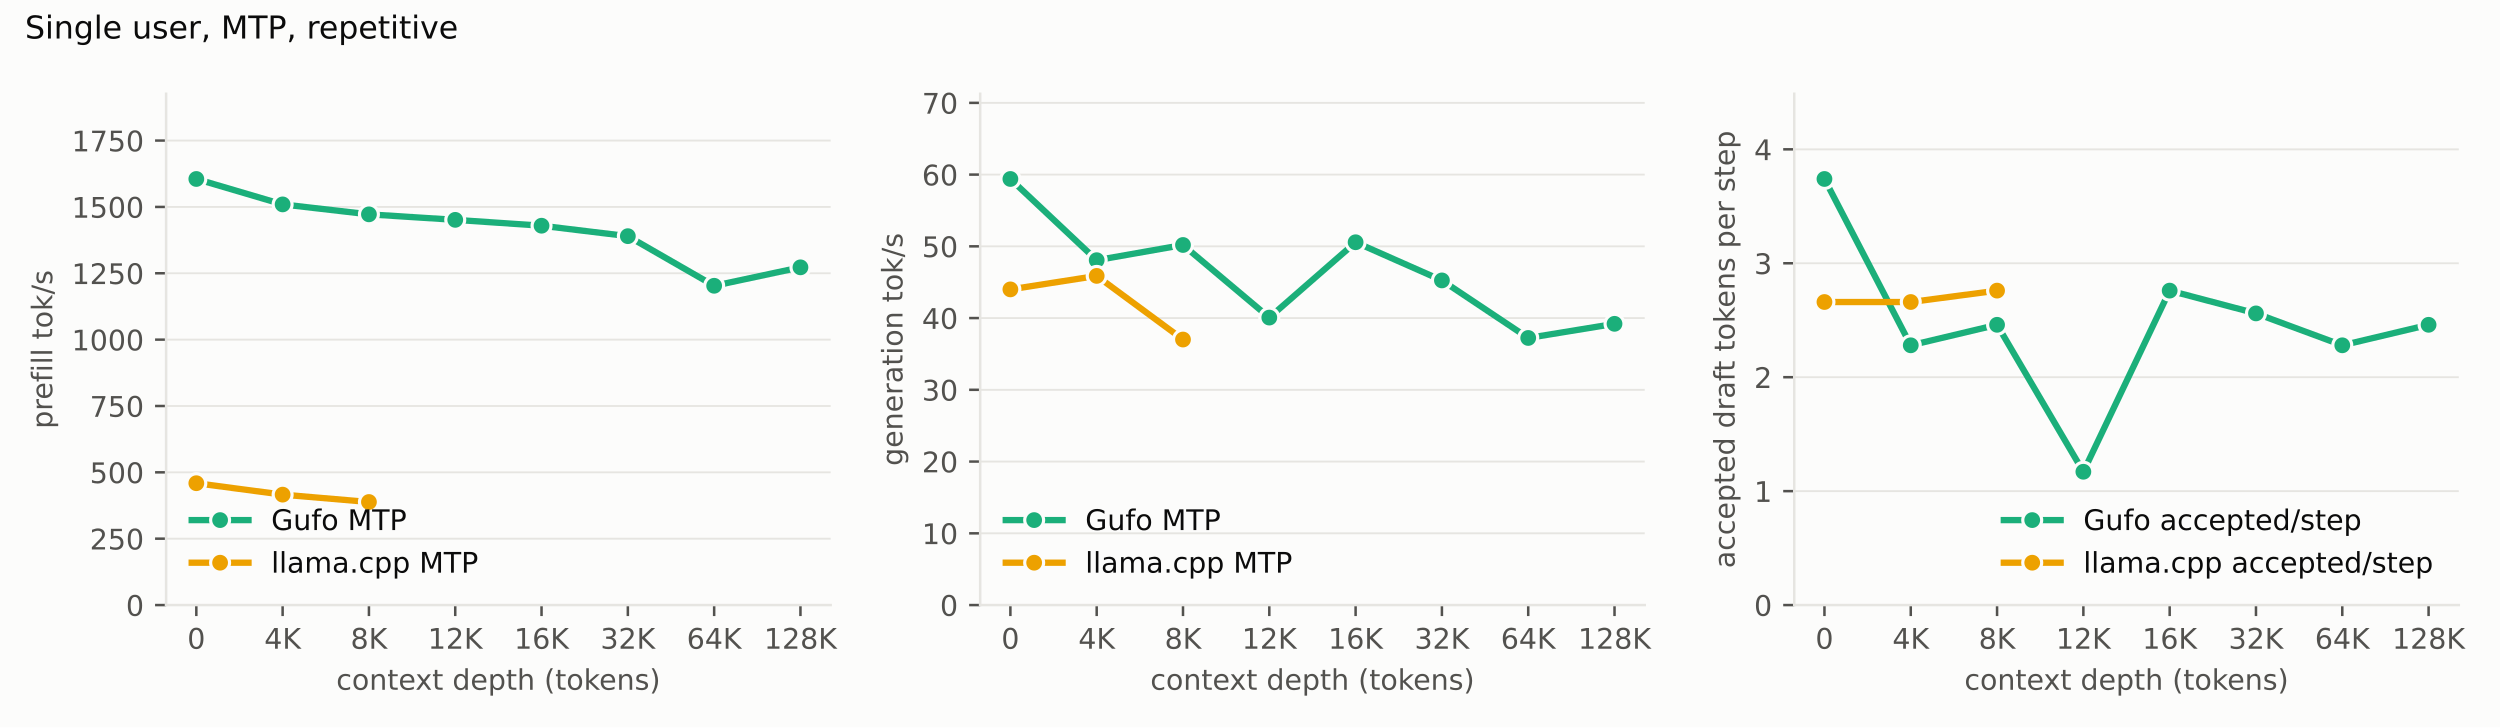
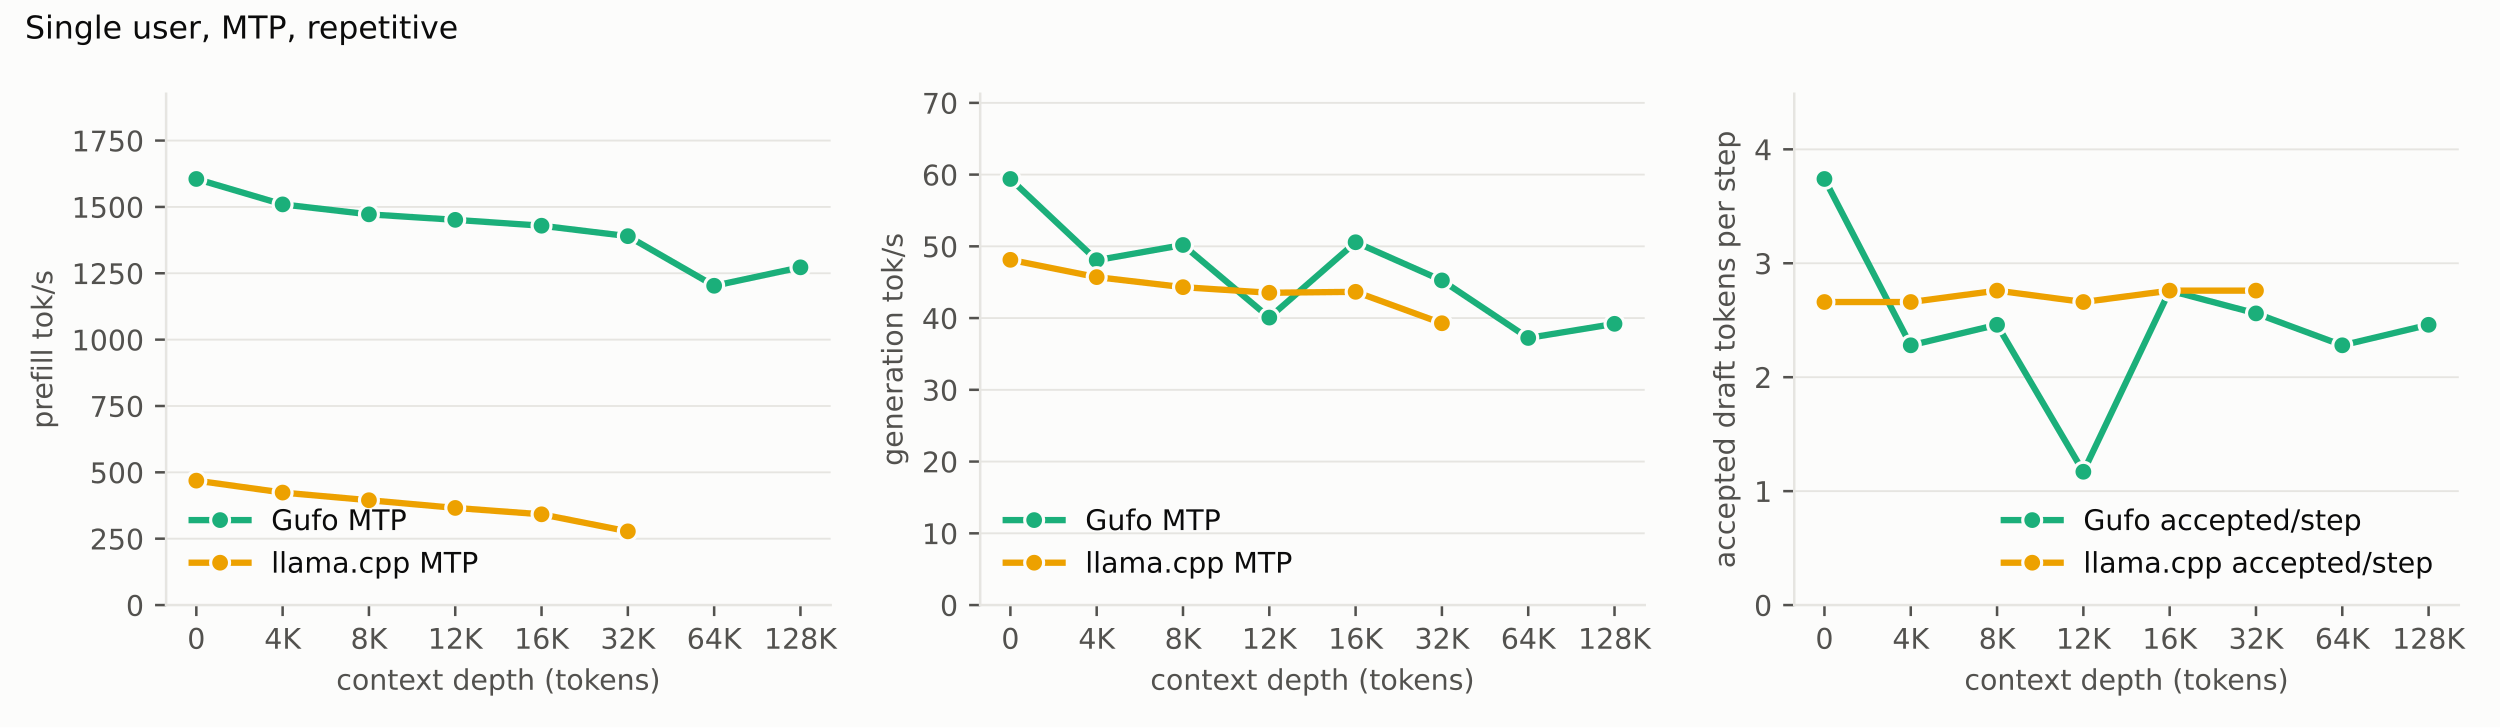
<svg xmlns="http://www.w3.org/2000/svg" xmlns:xlink="http://www.w3.org/1999/xlink" width="792pt" height="230.4pt" viewBox="0 0 792 230.4" version="1.1">
  <defs>
    <style type="text/css">*{stroke-linejoin: round; stroke-linecap: butt}</style>
  </defs>
  <g id="figure_1">
    <g id="patch_1">
      <path d="M 0 230.4  L 792 230.4  L 792 0  L 0 0  z " style="fill: #fcfcfb" />
    </g>
    <g id="axes_1">
      <g id="patch_2">
        <path d="M 52.626 191.679  L 263.154 191.679  L 263.154 29.703  L 52.626 29.703  z " style="fill: #fcfcfb" />
      </g>
      <g id="matplotlib.axis_1">
        <g id="xtick_1">
          <g id="line2d_1">
            <defs>
              <path id="m1ebf051f68" d="M 0 0  L 0 3.5  " style="stroke: #52514e; stroke-width: 0.8" />
            </defs>
            <g>
              <use xlink:href="#m1ebf051f68" x="62.195" y="191.679" style="fill: #52514e; stroke: #52514e; stroke-width: 0.8" />
            </g>
          </g>
          <g id="text_1">
            <text style="font-size: 9px; font-family: 'DejaVu Sans', 'Bitstream Vera Sans', 'Computer Modern Sans Serif', 'Lucida Grande', 'Verdana', 'Geneva', 'Lucid', 'Arial', 'Helvetica', 'Avant Garde', sans-serif; text-anchor: middle; fill: #52514e" x="62.195" y="205.517" transform="rotate(-0 62.19515 205.5172)">0</text>
          </g>
        </g>
        <g id="xtick_2">
          <g id="line2d_2">
            <g>
              <use xlink:href="#m1ebf051f68" x="89.536" y="191.679" style="fill: #52514e; stroke: #52514e; stroke-width: 0.8" />
            </g>
          </g>
          <g id="text_2">
            <text style="font-size: 9px; font-family: 'DejaVu Sans', 'Bitstream Vera Sans', 'Computer Modern Sans Serif', 'Lucida Grande', 'Verdana', 'Geneva', 'Lucid', 'Arial', 'Helvetica', 'Avant Garde', sans-serif; text-anchor: middle; fill: #52514e" x="89.536" y="205.517" transform="rotate(-0 89.53644 205.5172)">4K</text>
          </g>
        </g>
        <g id="xtick_3">
          <g id="line2d_3">
            <g>
              <use xlink:href="#m1ebf051f68" x="116.878" y="191.679" style="fill: #52514e; stroke: #52514e; stroke-width: 0.8" />
            </g>
          </g>
          <g id="text_3">
            <text style="font-size: 9px; font-family: 'DejaVu Sans', 'Bitstream Vera Sans', 'Computer Modern Sans Serif', 'Lucida Grande', 'Verdana', 'Geneva', 'Lucid', 'Arial', 'Helvetica', 'Avant Garde', sans-serif; text-anchor: middle; fill: #52514e" x="116.878" y="205.517" transform="rotate(-0 116.8777 205.5172)">8K</text>
          </g>
        </g>
        <g id="xtick_4">
          <g id="line2d_4">
            <g>
              <use xlink:href="#m1ebf051f68" x="144.219" y="191.679" style="fill: #52514e; stroke: #52514e; stroke-width: 0.8" />
            </g>
          </g>
          <g id="text_4">
            <text style="font-size: 9px; font-family: 'DejaVu Sans', 'Bitstream Vera Sans', 'Computer Modern Sans Serif', 'Lucida Grande', 'Verdana', 'Geneva', 'Lucid', 'Arial', 'Helvetica', 'Avant Garde', sans-serif; text-anchor: middle; fill: #52514e" x="144.219" y="205.517" transform="rotate(-0 144.219 205.5172)">12K</text>
          </g>
        </g>
        <g id="xtick_5">
          <g id="line2d_5">
            <g>
              <use xlink:href="#m1ebf051f68" x="171.56" y="191.679" style="fill: #52514e; stroke: #52514e; stroke-width: 0.8" />
            </g>
          </g>
          <g id="text_5">
            <text style="font-size: 9px; font-family: 'DejaVu Sans', 'Bitstream Vera Sans', 'Computer Modern Sans Serif', 'Lucida Grande', 'Verdana', 'Geneva', 'Lucid', 'Arial', 'Helvetica', 'Avant Garde', sans-serif; text-anchor: middle; fill: #52514e" x="171.56" y="205.517" transform="rotate(-0 171.5603 205.5172)">16K</text>
          </g>
        </g>
        <g id="xtick_6">
          <g id="line2d_6">
            <g>
              <use xlink:href="#m1ebf051f68" x="198.902" y="191.679" style="fill: #52514e; stroke: #52514e; stroke-width: 0.8" />
            </g>
          </g>
          <g id="text_6">
            <text style="font-size: 9px; font-family: 'DejaVu Sans', 'Bitstream Vera Sans', 'Computer Modern Sans Serif', 'Lucida Grande', 'Verdana', 'Geneva', 'Lucid', 'Arial', 'Helvetica', 'Avant Garde', sans-serif; text-anchor: middle; fill: #52514e" x="198.902" y="205.517" transform="rotate(-0 198.9016 205.5172)">32K</text>
          </g>
        </g>
        <g id="xtick_7">
          <g id="line2d_7">
            <g>
              <use xlink:href="#m1ebf051f68" x="226.243" y="191.679" style="fill: #52514e; stroke: #52514e; stroke-width: 0.8" />
            </g>
          </g>
          <g id="text_7">
            <text style="font-size: 9px; font-family: 'DejaVu Sans', 'Bitstream Vera Sans', 'Computer Modern Sans Serif', 'Lucida Grande', 'Verdana', 'Geneva', 'Lucid', 'Arial', 'Helvetica', 'Avant Garde', sans-serif; text-anchor: middle; fill: #52514e" x="226.243" y="205.517" transform="rotate(-0 226.2429 205.5172)">64K</text>
          </g>
        </g>
        <g id="xtick_8">
          <g id="line2d_8">
            <g>
              <use xlink:href="#m1ebf051f68" x="253.584" y="191.679" style="fill: #52514e; stroke: #52514e; stroke-width: 0.8" />
            </g>
          </g>
          <g id="text_8">
            <text style="font-size: 9px; font-family: 'DejaVu Sans', 'Bitstream Vera Sans', 'Computer Modern Sans Serif', 'Lucida Grande', 'Verdana', 'Geneva', 'Lucid', 'Arial', 'Helvetica', 'Avant Garde', sans-serif; text-anchor: middle; fill: #52514e" x="253.584" y="205.517" transform="rotate(-0 253.5842 205.5172)">128K</text>
          </g>
        </g>
        <g id="text_9">
          <text style="font-size: 9px; font-family: 'DejaVu Sans', 'Bitstream Vera Sans', 'Computer Modern Sans Serif', 'Lucida Grande', 'Verdana', 'Geneva', 'Lucid', 'Arial', 'Helvetica', 'Avant Garde', sans-serif; text-anchor: middle; fill: #52514e" x="157.89" y="218.518" transform="rotate(-0 157.8897 218.5179)">context depth (tokens)</text>
        </g>
      </g>
      <g id="matplotlib.axis_2">
        <g id="ytick_1">
          <g id="line2d_9">
            <path d="M 52.626 191.679  L 263.154 191.679  " clip-path="url(#p9a3e05e441)" style="fill: none; stroke: #e6e5e1; stroke-width: 0.6; stroke-linecap: square" />
          </g>
          <g id="line2d_10">
            <defs>
              <path id="m680e5b1e24" d="M 0 0  L -3.5 0  " style="stroke: #52514e; stroke-width: 0.8" />
            </defs>
            <g>
              <use xlink:href="#m680e5b1e24" x="52.626" y="191.679" style="fill: #52514e; stroke: #52514e; stroke-width: 0.8" />
            </g>
          </g>
          <g id="text_10">
            <text style="font-size: 9px; font-family: 'DejaVu Sans', 'Bitstream Vera Sans', 'Computer Modern Sans Serif', 'Lucida Grande', 'Verdana', 'Geneva', 'Lucid', 'Arial', 'Helvetica', 'Avant Garde', sans-serif; text-anchor: end; fill: #52514e" x="45.626" y="195.098" transform="rotate(-0 45.6257 195.0982)">0</text>
          </g>
        </g>
        <g id="ytick_2">
          <g id="line2d_11">
            <path d="M 52.626 170.658  L 263.154 170.658  " clip-path="url(#p9a3e05e441)" style="fill: none; stroke: #e6e5e1; stroke-width: 0.6; stroke-linecap: square" />
          </g>
          <g id="line2d_12">
            <g>
              <use xlink:href="#m680e5b1e24" x="52.626" y="170.658" style="fill: #52514e; stroke: #52514e; stroke-width: 0.8" />
            </g>
          </g>
          <g id="text_11">
            <text style="font-size: 9px; font-family: 'DejaVu Sans', 'Bitstream Vera Sans', 'Computer Modern Sans Serif', 'Lucida Grande', 'Verdana', 'Geneva', 'Lucid', 'Arial', 'Helvetica', 'Avant Garde', sans-serif; text-anchor: end; fill: #52514e" x="45.626" y="174.077" transform="rotate(-0 45.6257 174.0772)">250</text>
          </g>
        </g>
        <g id="ytick_3">
          <g id="line2d_13">
            <path d="M 52.626 149.637  L 263.154 149.637  " clip-path="url(#p9a3e05e441)" style="fill: none; stroke: #e6e5e1; stroke-width: 0.6; stroke-linecap: square" />
          </g>
          <g id="line2d_14">
            <g>
              <use xlink:href="#m680e5b1e24" x="52.626" y="149.637" style="fill: #52514e; stroke: #52514e; stroke-width: 0.8" />
            </g>
          </g>
          <g id="text_12">
            <text style="font-size: 9px; font-family: 'DejaVu Sans', 'Bitstream Vera Sans', 'Computer Modern Sans Serif', 'Lucida Grande', 'Verdana', 'Geneva', 'Lucid', 'Arial', 'Helvetica', 'Avant Garde', sans-serif; text-anchor: end; fill: #52514e" x="45.626" y="153.056" transform="rotate(-0 45.6257 153.0563)">500</text>
          </g>
        </g>
        <g id="ytick_4">
          <g id="line2d_15">
            <path d="M 52.626 128.616  L 263.154 128.616  " clip-path="url(#p9a3e05e441)" style="fill: none; stroke: #e6e5e1; stroke-width: 0.6; stroke-linecap: square" />
          </g>
          <g id="line2d_16">
            <g>
              <use xlink:href="#m680e5b1e24" x="52.626" y="128.616" style="fill: #52514e; stroke: #52514e; stroke-width: 0.8" />
            </g>
          </g>
          <g id="text_13">
            <text style="font-size: 9px; font-family: 'DejaVu Sans', 'Bitstream Vera Sans', 'Computer Modern Sans Serif', 'Lucida Grande', 'Verdana', 'Geneva', 'Lucid', 'Arial', 'Helvetica', 'Avant Garde', sans-serif; text-anchor: end; fill: #52514e" x="45.626" y="132.035" transform="rotate(-0 45.6257 132.0353)">750</text>
          </g>
        </g>
        <g id="ytick_5">
          <g id="line2d_17">
            <path d="M 52.626 107.595  L 263.154 107.595  " clip-path="url(#p9a3e05e441)" style="fill: none; stroke: #e6e5e1; stroke-width: 0.6; stroke-linecap: square" />
          </g>
          <g id="line2d_18">
            <g>
              <use xlink:href="#m680e5b1e24" x="52.626" y="107.595" style="fill: #52514e; stroke: #52514e; stroke-width: 0.8" />
            </g>
          </g>
          <g id="text_14">
            <text style="font-size: 9px; font-family: 'DejaVu Sans', 'Bitstream Vera Sans', 'Computer Modern Sans Serif', 'Lucida Grande', 'Verdana', 'Geneva', 'Lucid', 'Arial', 'Helvetica', 'Avant Garde', sans-serif; text-anchor: end; fill: #52514e" x="45.626" y="111.014" transform="rotate(-0 45.6257 111.0143)">1000</text>
          </g>
        </g>
        <g id="ytick_6">
          <g id="line2d_19">
            <path d="M 52.626 86.574  L 263.154 86.574  " clip-path="url(#p9a3e05e441)" style="fill: none; stroke: #e6e5e1; stroke-width: 0.6; stroke-linecap: square" />
          </g>
          <g id="line2d_20">
            <g>
              <use xlink:href="#m680e5b1e24" x="52.626" y="86.574" style="fill: #52514e; stroke: #52514e; stroke-width: 0.8" />
            </g>
          </g>
          <g id="text_15">
            <text style="font-size: 9px; font-family: 'DejaVu Sans', 'Bitstream Vera Sans', 'Computer Modern Sans Serif', 'Lucida Grande', 'Verdana', 'Geneva', 'Lucid', 'Arial', 'Helvetica', 'Avant Garde', sans-serif; text-anchor: end; fill: #52514e" x="45.626" y="89.993" transform="rotate(-0 45.6257 89.99327)">1250</text>
          </g>
        </g>
        <g id="ytick_7">
          <g id="line2d_21">
            <path d="M 52.626 65.553  L 263.154 65.553  " clip-path="url(#p9a3e05e441)" style="fill: none; stroke: #e6e5e1; stroke-width: 0.6; stroke-linecap: square" />
          </g>
          <g id="line2d_22">
            <g>
              <use xlink:href="#m680e5b1e24" x="52.626" y="65.553" style="fill: #52514e; stroke: #52514e; stroke-width: 0.8" />
            </g>
          </g>
          <g id="text_16">
            <text style="font-size: 9px; font-family: 'DejaVu Sans', 'Bitstream Vera Sans', 'Computer Modern Sans Serif', 'Lucida Grande', 'Verdana', 'Geneva', 'Lucid', 'Arial', 'Helvetica', 'Avant Garde', sans-serif; text-anchor: end; fill: #52514e" x="45.626" y="68.972" transform="rotate(-0 45.6257 68.97227)">1500</text>
          </g>
        </g>
        <g id="ytick_8">
          <g id="line2d_23">
            <path d="M 52.626 44.532  L 263.154 44.532  " clip-path="url(#p9a3e05e441)" style="fill: none; stroke: #e6e5e1; stroke-width: 0.6; stroke-linecap: square" />
          </g>
          <g id="line2d_24">
            <g>
              <use xlink:href="#m680e5b1e24" x="52.626" y="44.532" style="fill: #52514e; stroke: #52514e; stroke-width: 0.8" />
            </g>
          </g>
          <g id="text_17">
            <text style="font-size: 9px; font-family: 'DejaVu Sans', 'Bitstream Vera Sans', 'Computer Modern Sans Serif', 'Lucida Grande', 'Verdana', 'Geneva', 'Lucid', 'Arial', 'Helvetica', 'Avant Garde', sans-serif; text-anchor: end; fill: #52514e" x="45.626" y="47.951" transform="rotate(-0 45.6257 47.95128)">1750</text>
          </g>
        </g>
        <g id="text_18">
          <text style="font-size: 9px; font-family: 'DejaVu Sans', 'Bitstream Vera Sans', 'Computer Modern Sans Serif', 'Lucida Grande', 'Verdana', 'Geneva', 'Lucid', 'Arial', 'Helvetica', 'Avant Garde', sans-serif; text-anchor: middle; fill: #52514e" x="16.559" y="110.691" transform="rotate(-90 16.55859 110.6913)">prefill tok/s</text>
        </g>
      </g>
      <g id="line2d_25">
        <path d="M 62.195 56.699  L 89.536 64.755  L 116.878 67.904  L 144.219 69.649  L 171.56 71.507  L 198.902 74.817  L 226.243 90.533  L 253.584 84.692  " clip-path="url(#p9a3e05e441)" style="fill: none; stroke: #1baf7a; stroke-width: 2; stroke-linecap: square" />
        <defs>
          <path id="m52f97da8ad" d="M 0 3  C 0.796 3 1.559 2.684 2.121 2.121  C 2.684 1.559 3 0.796 3 0  C 3 -0.796 2.684 -1.559 2.121 -2.121  C 1.559 -2.684 0.796 -3 0 -3  C -0.796 -3 -1.559 -2.684 -2.121 -2.121  C -2.684 -1.559 -3 -0.796 -3 0  C -3 0.796 -2.684 1.559 -2.121 2.121  C -1.559 2.684 -0.796 3 0 3  z " style="stroke: #fcfcfb" />
        </defs>
        <g clip-path="url(#p9a3e05e441)">
          <use xlink:href="#m52f97da8ad" x="62.195" y="56.699" style="fill: #1baf7a; stroke: #fcfcfb" />
          <use xlink:href="#m52f97da8ad" x="89.536" y="64.755" style="fill: #1baf7a; stroke: #fcfcfb" />
          <use xlink:href="#m52f97da8ad" x="116.878" y="67.904" style="fill: #1baf7a; stroke: #fcfcfb" />
          <use xlink:href="#m52f97da8ad" x="144.219" y="69.649" style="fill: #1baf7a; stroke: #fcfcfb" />
          <use xlink:href="#m52f97da8ad" x="171.56" y="71.507" style="fill: #1baf7a; stroke: #fcfcfb" />
          <use xlink:href="#m52f97da8ad" x="198.902" y="74.817" style="fill: #1baf7a; stroke: #fcfcfb" />
          <use xlink:href="#m52f97da8ad" x="226.243" y="90.533" style="fill: #1baf7a; stroke: #fcfcfb" />
          <use xlink:href="#m52f97da8ad" x="253.584" y="84.692" style="fill: #1baf7a; stroke: #fcfcfb" />
        </g>
      </g>
      <g id="line2d_26">
-         <path d="M 62.195 153.082  L 89.536 156.703  L 116.878 159.035  " clip-path="url(#p9a3e05e441)" style="fill: none; stroke: #eda100; stroke-width: 2; stroke-linecap: square" />
+         <path d="M 62.195 152.264  L 89.536 156.047  L 116.878 158.468  L 144.219 160.912  L 171.56 162.934  L 198.902 168.337  " clip-path="url(#p9a3e05e441)" style="fill: none; stroke: #eda100; stroke-width: 2; stroke-linecap: square" />
        <defs>
          <path id="mb9ac056d34" d="M 0 3  C 0.796 3 1.559 2.684 2.121 2.121  C 2.684 1.559 3 0.796 3 0  C 3 -0.796 2.684 -1.559 2.121 -2.121  C 1.559 -2.684 0.796 -3 0 -3  C -0.796 -3 -1.559 -2.684 -2.121 -2.121  C -2.684 -1.559 -3 -0.796 -3 0  C -3 0.796 -2.684 1.559 -2.121 2.121  C -1.559 2.684 -0.796 3 0 3  z " style="stroke: #fcfcfb" />
        </defs>
        <g clip-path="url(#p9a3e05e441)">
-           <use xlink:href="#mb9ac056d34" x="62.195" y="153.082" style="fill: #eda100; stroke: #fcfcfb" />
-           <use xlink:href="#mb9ac056d34" x="89.536" y="156.703" style="fill: #eda100; stroke: #fcfcfb" />
-           <use xlink:href="#mb9ac056d34" x="116.878" y="159.035" style="fill: #eda100; stroke: #fcfcfb" />
+           <use xlink:href="#mb9ac056d34" x="62.195" y="152.264" style="fill: #eda100; stroke: #fcfcfb" />
+           <use xlink:href="#mb9ac056d34" x="89.536" y="156.047" style="fill: #eda100; stroke: #fcfcfb" />
+           <use xlink:href="#mb9ac056d34" x="116.878" y="158.468" style="fill: #eda100; stroke: #fcfcfb" />
+           <use xlink:href="#mb9ac056d34" x="144.219" y="160.912" style="fill: #eda100; stroke: #fcfcfb" />
+           <use xlink:href="#mb9ac056d34" x="171.56" y="162.934" style="fill: #eda100; stroke: #fcfcfb" />
+           <use xlink:href="#mb9ac056d34" x="198.902" y="168.337" style="fill: #eda100; stroke: #fcfcfb" />
        </g>
      </g>
      <g id="patch_3">
        <path d="M 52.626 191.679  L 52.626 29.703  " style="fill: none; stroke: #e6e5e1; stroke-width: 0.8; stroke-linejoin: miter; stroke-linecap: square" />
      </g>
      <g id="patch_4">
        <path d="M 52.626 191.679  L 263.154 191.679  " style="fill: none; stroke: #e6e5e1; stroke-width: 0.8; stroke-linejoin: miter; stroke-linecap: square" />
      </g>
      <g id="legend_1">
        <g id="line2d_27">
          <path d="M 60.726 164.766  L 69.726 164.766  L 78.726 164.766  " style="fill: none; stroke: #1baf7a; stroke-width: 2; stroke-linecap: square" />
          <g>
            <use xlink:href="#m52f97da8ad" x="69.726" y="164.766" style="fill: #1baf7a; stroke: #fcfcfb" />
          </g>
        </g>
        <g id="text_19">
          <text style="font-size: 9px; font-family: 'DejaVu Sans', 'Bitstream Vera Sans', 'Computer Modern Sans Serif', 'Lucida Grande', 'Verdana', 'Geneva', 'Lucid', 'Arial', 'Helvetica', 'Avant Garde', sans-serif; text-anchor: start; fill: #0b0b0b" x="85.926" y="167.916" transform="rotate(-0 85.9257 167.9165)">Gufo MTP</text>
        </g>
        <g id="line2d_28">
          <path d="M 60.726 178.267  L 69.726 178.267  L 78.726 178.267  " style="fill: none; stroke: #eda100; stroke-width: 2; stroke-linecap: square" />
          <g>
            <use xlink:href="#mb9ac056d34" x="69.726" y="178.267" style="fill: #eda100; stroke: #fcfcfb" />
          </g>
        </g>
        <g id="text_20">
          <text style="font-size: 9px; font-family: 'DejaVu Sans', 'Bitstream Vera Sans', 'Computer Modern Sans Serif', 'Lucida Grande', 'Verdana', 'Geneva', 'Lucid', 'Arial', 'Helvetica', 'Avant Garde', sans-serif; text-anchor: start; fill: #0b0b0b" x="85.926" y="181.417" transform="rotate(-0 85.9257 181.4172)">llama.cpp MTP</text>
        </g>
      </g>
    </g>
    <g id="axes_2">
      <g id="patch_5">
        <path d="M 310.522 191.679  L 521.05 191.679  L 521.05 29.703  L 310.522 29.703  z " style="fill: #fcfcfb" />
      </g>
      <g id="matplotlib.axis_3">
        <g id="xtick_9">
          <g id="line2d_29">
            <g>
              <use xlink:href="#m1ebf051f68" x="320.091" y="191.679" style="fill: #52514e; stroke: #52514e; stroke-width: 0.8" />
            </g>
          </g>
          <g id="text_21">
            <text style="font-size: 9px; font-family: 'DejaVu Sans', 'Bitstream Vera Sans', 'Computer Modern Sans Serif', 'Lucida Grande', 'Verdana', 'Geneva', 'Lucid', 'Arial', 'Helvetica', 'Avant Garde', sans-serif; text-anchor: middle; fill: #52514e" x="320.091" y="205.517" transform="rotate(-0 320.0911 205.5172)">0</text>
          </g>
        </g>
        <g id="xtick_10">
          <g id="line2d_30">
            <g>
              <use xlink:href="#m1ebf051f68" x="347.432" y="191.679" style="fill: #52514e; stroke: #52514e; stroke-width: 0.8" />
            </g>
          </g>
          <g id="text_22">
            <text style="font-size: 9px; font-family: 'DejaVu Sans', 'Bitstream Vera Sans', 'Computer Modern Sans Serif', 'Lucida Grande', 'Verdana', 'Geneva', 'Lucid', 'Arial', 'Helvetica', 'Avant Garde', sans-serif; text-anchor: middle; fill: #52514e" x="347.432" y="205.517" transform="rotate(-0 347.4324 205.5172)">4K</text>
          </g>
        </g>
        <g id="xtick_11">
          <g id="line2d_31">
            <g>
              <use xlink:href="#m1ebf051f68" x="374.774" y="191.679" style="fill: #52514e; stroke: #52514e; stroke-width: 0.8" />
            </g>
          </g>
          <g id="text_23">
            <text style="font-size: 9px; font-family: 'DejaVu Sans', 'Bitstream Vera Sans', 'Computer Modern Sans Serif', 'Lucida Grande', 'Verdana', 'Geneva', 'Lucid', 'Arial', 'Helvetica', 'Avant Garde', sans-serif; text-anchor: middle; fill: #52514e" x="374.774" y="205.517" transform="rotate(-0 374.7737 205.5172)">8K</text>
          </g>
        </g>
        <g id="xtick_12">
          <g id="line2d_32">
            <g>
              <use xlink:href="#m1ebf051f68" x="402.115" y="191.679" style="fill: #52514e; stroke: #52514e; stroke-width: 0.8" />
            </g>
          </g>
          <g id="text_24">
            <text style="font-size: 9px; font-family: 'DejaVu Sans', 'Bitstream Vera Sans', 'Computer Modern Sans Serif', 'Lucida Grande', 'Verdana', 'Geneva', 'Lucid', 'Arial', 'Helvetica', 'Avant Garde', sans-serif; text-anchor: middle; fill: #52514e" x="402.115" y="205.517" transform="rotate(-0 402.115 205.5172)">12K</text>
          </g>
        </g>
        <g id="xtick_13">
          <g id="line2d_33">
            <g>
              <use xlink:href="#m1ebf051f68" x="429.456" y="191.679" style="fill: #52514e; stroke: #52514e; stroke-width: 0.8" />
            </g>
          </g>
          <g id="text_25">
            <text style="font-size: 9px; font-family: 'DejaVu Sans', 'Bitstream Vera Sans', 'Computer Modern Sans Serif', 'Lucida Grande', 'Verdana', 'Geneva', 'Lucid', 'Arial', 'Helvetica', 'Avant Garde', sans-serif; text-anchor: middle; fill: #52514e" x="429.456" y="205.517" transform="rotate(-0 429.4562 205.5172)">16K</text>
          </g>
        </g>
        <g id="xtick_14">
          <g id="line2d_34">
            <g>
              <use xlink:href="#m1ebf051f68" x="456.798" y="191.679" style="fill: #52514e; stroke: #52514e; stroke-width: 0.8" />
            </g>
          </g>
          <g id="text_26">
            <text style="font-size: 9px; font-family: 'DejaVu Sans', 'Bitstream Vera Sans', 'Computer Modern Sans Serif', 'Lucida Grande', 'Verdana', 'Geneva', 'Lucid', 'Arial', 'Helvetica', 'Avant Garde', sans-serif; text-anchor: middle; fill: #52514e" x="456.798" y="205.517" transform="rotate(-0 456.7975 205.5172)">32K</text>
          </g>
        </g>
        <g id="xtick_15">
          <g id="line2d_35">
            <g>
              <use xlink:href="#m1ebf051f68" x="484.139" y="191.679" style="fill: #52514e; stroke: #52514e; stroke-width: 0.8" />
            </g>
          </g>
          <g id="text_27">
            <text style="font-size: 9px; font-family: 'DejaVu Sans', 'Bitstream Vera Sans', 'Computer Modern Sans Serif', 'Lucida Grande', 'Verdana', 'Geneva', 'Lucid', 'Arial', 'Helvetica', 'Avant Garde', sans-serif; text-anchor: middle; fill: #52514e" x="484.139" y="205.517" transform="rotate(-0 484.1388 205.5172)">64K</text>
          </g>
        </g>
        <g id="xtick_16">
          <g id="line2d_36">
            <g>
              <use xlink:href="#m1ebf051f68" x="511.48" y="191.679" style="fill: #52514e; stroke: #52514e; stroke-width: 0.8" />
            </g>
          </g>
          <g id="text_28">
            <text style="font-size: 9px; font-family: 'DejaVu Sans', 'Bitstream Vera Sans', 'Computer Modern Sans Serif', 'Lucida Grande', 'Verdana', 'Geneva', 'Lucid', 'Arial', 'Helvetica', 'Avant Garde', sans-serif; text-anchor: middle; fill: #52514e" x="511.48" y="205.517" transform="rotate(-0 511.4801 205.5172)">128K</text>
          </g>
        </g>
        <g id="text_29">
          <text style="font-size: 9px; font-family: 'DejaVu Sans', 'Bitstream Vera Sans', 'Computer Modern Sans Serif', 'Lucida Grande', 'Verdana', 'Geneva', 'Lucid', 'Arial', 'Helvetica', 'Avant Garde', sans-serif; text-anchor: middle; fill: #52514e" x="415.786" y="218.518" transform="rotate(-0 415.7856 218.5179)">context depth (tokens)</text>
        </g>
      </g>
      <g id="matplotlib.axis_4">
        <g id="ytick_9">
          <g id="line2d_37">
            <path d="M 310.522 191.679  L 521.05 191.679  " clip-path="url(#p20af60e24b)" style="fill: none; stroke: #e6e5e1; stroke-width: 0.6; stroke-linecap: square" />
          </g>
          <g id="line2d_38">
            <g>
              <use xlink:href="#m680e5b1e24" x="310.522" y="191.679" style="fill: #52514e; stroke: #52514e; stroke-width: 0.8" />
            </g>
          </g>
          <g id="text_30">
            <text style="font-size: 9px; font-family: 'DejaVu Sans', 'Bitstream Vera Sans', 'Computer Modern Sans Serif', 'Lucida Grande', 'Verdana', 'Geneva', 'Lucid', 'Arial', 'Helvetica', 'Avant Garde', sans-serif; text-anchor: end; fill: #52514e" x="303.522" y="195.098" transform="rotate(-0 303.5216 195.0982)">0</text>
          </g>
        </g>
        <g id="ytick_10">
          <g id="line2d_39">
            <path d="M 310.522 168.952  L 521.05 168.952  " clip-path="url(#p20af60e24b)" style="fill: none; stroke: #e6e5e1; stroke-width: 0.6; stroke-linecap: square" />
          </g>
          <g id="line2d_40">
            <g>
              <use xlink:href="#m680e5b1e24" x="310.522" y="168.952" style="fill: #52514e; stroke: #52514e; stroke-width: 0.8" />
            </g>
          </g>
          <g id="text_31">
            <text style="font-size: 9px; font-family: 'DejaVu Sans', 'Bitstream Vera Sans', 'Computer Modern Sans Serif', 'Lucida Grande', 'Verdana', 'Geneva', 'Lucid', 'Arial', 'Helvetica', 'Avant Garde', sans-serif; text-anchor: end; fill: #52514e" x="303.522" y="172.371" transform="rotate(-0 303.5216 172.3705)">10</text>
          </g>
        </g>
        <g id="ytick_11">
          <g id="line2d_41">
            <path d="M 310.522 146.224  L 521.05 146.224  " clip-path="url(#p20af60e24b)" style="fill: none; stroke: #e6e5e1; stroke-width: 0.6; stroke-linecap: square" />
          </g>
          <g id="line2d_42">
            <g>
              <use xlink:href="#m680e5b1e24" x="310.522" y="146.224" style="fill: #52514e; stroke: #52514e; stroke-width: 0.8" />
            </g>
          </g>
          <g id="text_32">
            <text style="font-size: 9px; font-family: 'DejaVu Sans', 'Bitstream Vera Sans', 'Computer Modern Sans Serif', 'Lucida Grande', 'Verdana', 'Geneva', 'Lucid', 'Arial', 'Helvetica', 'Avant Garde', sans-serif; text-anchor: end; fill: #52514e" x="303.522" y="149.643" transform="rotate(-0 303.5216 149.6428)">20</text>
          </g>
        </g>
        <g id="ytick_12">
          <g id="line2d_43">
            <path d="M 310.522 123.496  L 521.05 123.496  " clip-path="url(#p20af60e24b)" style="fill: none; stroke: #e6e5e1; stroke-width: 0.6; stroke-linecap: square" />
          </g>
          <g id="line2d_44">
            <g>
              <use xlink:href="#m680e5b1e24" x="310.522" y="123.496" style="fill: #52514e; stroke: #52514e; stroke-width: 0.8" />
            </g>
          </g>
          <g id="text_33">
            <text style="font-size: 9px; font-family: 'DejaVu Sans', 'Bitstream Vera Sans', 'Computer Modern Sans Serif', 'Lucida Grande', 'Verdana', 'Geneva', 'Lucid', 'Arial', 'Helvetica', 'Avant Garde', sans-serif; text-anchor: end; fill: #52514e" x="303.522" y="126.915" transform="rotate(-0 303.5216 126.915)">30</text>
          </g>
        </g>
        <g id="ytick_13">
          <g id="line2d_45">
            <path d="M 310.522 100.768  L 521.05 100.768  " clip-path="url(#p20af60e24b)" style="fill: none; stroke: #e6e5e1; stroke-width: 0.6; stroke-linecap: square" />
          </g>
          <g id="line2d_46">
            <g>
              <use xlink:href="#m680e5b1e24" x="310.522" y="100.768" style="fill: #52514e; stroke: #52514e; stroke-width: 0.8" />
            </g>
          </g>
          <g id="text_34">
            <text style="font-size: 9px; font-family: 'DejaVu Sans', 'Bitstream Vera Sans', 'Computer Modern Sans Serif', 'Lucida Grande', 'Verdana', 'Geneva', 'Lucid', 'Arial', 'Helvetica', 'Avant Garde', sans-serif; text-anchor: end; fill: #52514e" x="303.522" y="104.187" transform="rotate(-0 303.5216 104.1873)">40</text>
          </g>
        </g>
        <g id="ytick_14">
          <g id="line2d_47">
            <path d="M 310.522 78.041  L 521.05 78.041  " clip-path="url(#p20af60e24b)" style="fill: none; stroke: #e6e5e1; stroke-width: 0.6; stroke-linecap: square" />
          </g>
          <g id="line2d_48">
            <g>
              <use xlink:href="#m680e5b1e24" x="310.522" y="78.041" style="fill: #52514e; stroke: #52514e; stroke-width: 0.8" />
            </g>
          </g>
          <g id="text_35">
            <text style="font-size: 9px; font-family: 'DejaVu Sans', 'Bitstream Vera Sans', 'Computer Modern Sans Serif', 'Lucida Grande', 'Verdana', 'Geneva', 'Lucid', 'Arial', 'Helvetica', 'Avant Garde', sans-serif; text-anchor: end; fill: #52514e" x="303.522" y="81.46" transform="rotate(-0 303.5216 81.45957)">50</text>
          </g>
        </g>
        <g id="ytick_15">
          <g id="line2d_49">
            <path d="M 310.522 55.313  L 521.05 55.313  " clip-path="url(#p20af60e24b)" style="fill: none; stroke: #e6e5e1; stroke-width: 0.6; stroke-linecap: square" />
          </g>
          <g id="line2d_50">
            <g>
              <use xlink:href="#m680e5b1e24" x="310.522" y="55.313" style="fill: #52514e; stroke: #52514e; stroke-width: 0.8" />
            </g>
          </g>
          <g id="text_36">
            <text style="font-size: 9px; font-family: 'DejaVu Sans', 'Bitstream Vera Sans', 'Computer Modern Sans Serif', 'Lucida Grande', 'Verdana', 'Geneva', 'Lucid', 'Arial', 'Helvetica', 'Avant Garde', sans-serif; text-anchor: end; fill: #52514e" x="303.522" y="58.732" transform="rotate(-0 303.5216 58.73184)">60</text>
          </g>
        </g>
        <g id="ytick_16">
          <g id="line2d_51">
            <path d="M 310.522 32.585  L 521.05 32.585  " clip-path="url(#p20af60e24b)" style="fill: none; stroke: #e6e5e1; stroke-width: 0.6; stroke-linecap: square" />
          </g>
          <g id="line2d_52">
            <g>
              <use xlink:href="#m680e5b1e24" x="310.522" y="32.585" style="fill: #52514e; stroke: #52514e; stroke-width: 0.8" />
            </g>
          </g>
          <g id="text_37">
            <text style="font-size: 9px; font-family: 'DejaVu Sans', 'Bitstream Vera Sans', 'Computer Modern Sans Serif', 'Lucida Grande', 'Verdana', 'Geneva', 'Lucid', 'Arial', 'Helvetica', 'Avant Garde', sans-serif; text-anchor: end; fill: #52514e" x="303.522" y="36.004" transform="rotate(-0 303.5216 36.00411)">70</text>
          </g>
        </g>
        <g id="text_38">
          <text style="font-size: 9px; font-family: 'DejaVu Sans', 'Bitstream Vera Sans', 'Computer Modern Sans Serif', 'Lucida Grande', 'Verdana', 'Geneva', 'Lucid', 'Arial', 'Helvetica', 'Avant Garde', sans-serif; text-anchor: middle; fill: #52514e" x="285.907" y="110.691" transform="rotate(-90 285.907 110.6913)">generation tok/s</text>
        </g>
      </g>
      <g id="line2d_53">
        <path d="M 320.091 56.699  L 347.432 82.427  L 374.774 77.609  L 402.115 100.609  L 429.456 76.745  L 456.798 88.836  L 484.139 107.064  L 511.48 102.587  " clip-path="url(#p20af60e24b)" style="fill: none; stroke: #1baf7a; stroke-width: 2; stroke-linecap: square" />
        <g clip-path="url(#p20af60e24b)">
          <use xlink:href="#m52f97da8ad" x="320.091" y="56.699" style="fill: #1baf7a; stroke: #fcfcfb" />
          <use xlink:href="#m52f97da8ad" x="347.432" y="82.427" style="fill: #1baf7a; stroke: #fcfcfb" />
          <use xlink:href="#m52f97da8ad" x="374.774" y="77.609" style="fill: #1baf7a; stroke: #fcfcfb" />
          <use xlink:href="#m52f97da8ad" x="402.115" y="100.609" style="fill: #1baf7a; stroke: #fcfcfb" />
          <use xlink:href="#m52f97da8ad" x="429.456" y="76.745" style="fill: #1baf7a; stroke: #fcfcfb" />
          <use xlink:href="#m52f97da8ad" x="456.798" y="88.836" style="fill: #1baf7a; stroke: #fcfcfb" />
          <use xlink:href="#m52f97da8ad" x="484.139" y="107.064" style="fill: #1baf7a; stroke: #fcfcfb" />
          <use xlink:href="#m52f97da8ad" x="511.48" y="102.587" style="fill: #1baf7a; stroke: #fcfcfb" />
        </g>
      </g>
      <g id="line2d_54">
-         <path d="M 320.091 91.677  L 347.432 87.404  L 374.774 107.564  " clip-path="url(#p20af60e24b)" style="fill: none; stroke: #eda100; stroke-width: 2; stroke-linecap: square" />
+         <path d="M 320.091 82.313  L 347.432 87.791  L 374.774 90.973  L 402.115 92.745  L 429.456 92.45  L 456.798 102.405  " clip-path="url(#p20af60e24b)" style="fill: none; stroke: #eda100; stroke-width: 2; stroke-linecap: square" />
        <g clip-path="url(#p20af60e24b)">
-           <use xlink:href="#mb9ac056d34" x="320.091" y="91.677" style="fill: #eda100; stroke: #fcfcfb" />
-           <use xlink:href="#mb9ac056d34" x="347.432" y="87.404" style="fill: #eda100; stroke: #fcfcfb" />
-           <use xlink:href="#mb9ac056d34" x="374.774" y="107.564" style="fill: #eda100; stroke: #fcfcfb" />
+           <use xlink:href="#mb9ac056d34" x="320.091" y="82.313" style="fill: #eda100; stroke: #fcfcfb" />
+           <use xlink:href="#mb9ac056d34" x="347.432" y="87.791" style="fill: #eda100; stroke: #fcfcfb" />
+           <use xlink:href="#mb9ac056d34" x="374.774" y="90.973" style="fill: #eda100; stroke: #fcfcfb" />
+           <use xlink:href="#mb9ac056d34" x="402.115" y="92.745" style="fill: #eda100; stroke: #fcfcfb" />
+           <use xlink:href="#mb9ac056d34" x="429.456" y="92.45" style="fill: #eda100; stroke: #fcfcfb" />
+           <use xlink:href="#mb9ac056d34" x="456.798" y="102.405" style="fill: #eda100; stroke: #fcfcfb" />
        </g>
      </g>
      <g id="patch_6">
        <path d="M 310.522 191.679  L 310.522 29.703  " style="fill: none; stroke: #e6e5e1; stroke-width: 0.8; stroke-linejoin: miter; stroke-linecap: square" />
      </g>
      <g id="patch_7">
        <path d="M 310.522 191.679  L 521.05 191.679  " style="fill: none; stroke: #e6e5e1; stroke-width: 0.8; stroke-linejoin: miter; stroke-linecap: square" />
      </g>
      <g id="legend_2">
        <g id="line2d_55">
          <path d="M 318.622 164.766  L 327.622 164.766  L 336.622 164.766  " style="fill: none; stroke: #1baf7a; stroke-width: 2; stroke-linecap: square" />
          <g>
            <use xlink:href="#m52f97da8ad" x="327.622" y="164.766" style="fill: #1baf7a; stroke: #fcfcfb" />
          </g>
        </g>
        <g id="text_39">
          <text style="font-size: 9px; font-family: 'DejaVu Sans', 'Bitstream Vera Sans', 'Computer Modern Sans Serif', 'Lucida Grande', 'Verdana', 'Geneva', 'Lucid', 'Arial', 'Helvetica', 'Avant Garde', sans-serif; text-anchor: start; fill: #0b0b0b" x="343.822" y="167.916" transform="rotate(-0 343.8216 167.9165)">Gufo MTP</text>
        </g>
        <g id="line2d_56">
          <path d="M 318.622 178.267  L 327.622 178.267  L 336.622 178.267  " style="fill: none; stroke: #eda100; stroke-width: 2; stroke-linecap: square" />
          <g>
            <use xlink:href="#mb9ac056d34" x="327.622" y="178.267" style="fill: #eda100; stroke: #fcfcfb" />
          </g>
        </g>
        <g id="text_40">
          <text style="font-size: 9px; font-family: 'DejaVu Sans', 'Bitstream Vera Sans', 'Computer Modern Sans Serif', 'Lucida Grande', 'Verdana', 'Geneva', 'Lucid', 'Arial', 'Helvetica', 'Avant Garde', sans-serif; text-anchor: start; fill: #0b0b0b" x="343.822" y="181.417" transform="rotate(-0 343.8216 181.4172)">llama.cpp MTP</text>
        </g>
      </g>
    </g>
    <g id="axes_3">
      <g id="patch_8">
        <path d="M 568.418 191.679  L 778.945 191.679  L 778.945 29.703  L 568.418 29.703  z " style="fill: #fcfcfb" />
      </g>
      <g id="matplotlib.axis_5">
        <g id="xtick_17">
          <g id="line2d_57">
            <g>
              <use xlink:href="#m1ebf051f68" x="577.987" y="191.679" style="fill: #52514e; stroke: #52514e; stroke-width: 0.8" />
            </g>
          </g>
          <g id="text_41">
            <text style="font-size: 9px; font-family: 'DejaVu Sans', 'Bitstream Vera Sans', 'Computer Modern Sans Serif', 'Lucida Grande', 'Verdana', 'Geneva', 'Lucid', 'Arial', 'Helvetica', 'Avant Garde', sans-serif; text-anchor: middle; fill: #52514e" x="577.987" y="205.517" transform="rotate(-0 577.987 205.5172)">0</text>
          </g>
        </g>
        <g id="xtick_18">
          <g id="line2d_58">
            <g>
              <use xlink:href="#m1ebf051f68" x="605.328" y="191.679" style="fill: #52514e; stroke: #52514e; stroke-width: 0.8" />
            </g>
          </g>
          <g id="text_42">
            <text style="font-size: 9px; font-family: 'DejaVu Sans', 'Bitstream Vera Sans', 'Computer Modern Sans Serif', 'Lucida Grande', 'Verdana', 'Geneva', 'Lucid', 'Arial', 'Helvetica', 'Avant Garde', sans-serif; text-anchor: middle; fill: #52514e" x="605.328" y="205.517" transform="rotate(-0 605.3283 205.5172)">4K</text>
          </g>
        </g>
        <g id="xtick_19">
          <g id="line2d_59">
            <g>
              <use xlink:href="#m1ebf051f68" x="632.67" y="191.679" style="fill: #52514e; stroke: #52514e; stroke-width: 0.8" />
            </g>
          </g>
          <g id="text_43">
            <text style="font-size: 9px; font-family: 'DejaVu Sans', 'Bitstream Vera Sans', 'Computer Modern Sans Serif', 'Lucida Grande', 'Verdana', 'Geneva', 'Lucid', 'Arial', 'Helvetica', 'Avant Garde', sans-serif; text-anchor: middle; fill: #52514e" x="632.67" y="205.517" transform="rotate(-0 632.6696 205.5172)">8K</text>
          </g>
        </g>
        <g id="xtick_20">
          <g id="line2d_60">
            <g>
              <use xlink:href="#m1ebf051f68" x="660.011" y="191.679" style="fill: #52514e; stroke: #52514e; stroke-width: 0.8" />
            </g>
          </g>
          <g id="text_44">
            <text style="font-size: 9px; font-family: 'DejaVu Sans', 'Bitstream Vera Sans', 'Computer Modern Sans Serif', 'Lucida Grande', 'Verdana', 'Geneva', 'Lucid', 'Arial', 'Helvetica', 'Avant Garde', sans-serif; text-anchor: middle; fill: #52514e" x="660.011" y="205.517" transform="rotate(-0 660.0109 205.5172)">12K</text>
          </g>
        </g>
        <g id="xtick_21">
          <g id="line2d_61">
            <g>
              <use xlink:href="#m1ebf051f68" x="687.352" y="191.679" style="fill: #52514e; stroke: #52514e; stroke-width: 0.8" />
            </g>
          </g>
          <g id="text_45">
            <text style="font-size: 9px; font-family: 'DejaVu Sans', 'Bitstream Vera Sans', 'Computer Modern Sans Serif', 'Lucida Grande', 'Verdana', 'Geneva', 'Lucid', 'Arial', 'Helvetica', 'Avant Garde', sans-serif; text-anchor: middle; fill: #52514e" x="687.352" y="205.517" transform="rotate(-0 687.3522 205.5172)">16K</text>
          </g>
        </g>
        <g id="xtick_22">
          <g id="line2d_62">
            <g>
              <use xlink:href="#m1ebf051f68" x="714.693" y="191.679" style="fill: #52514e; stroke: #52514e; stroke-width: 0.8" />
            </g>
          </g>
          <g id="text_46">
            <text style="font-size: 9px; font-family: 'DejaVu Sans', 'Bitstream Vera Sans', 'Computer Modern Sans Serif', 'Lucida Grande', 'Verdana', 'Geneva', 'Lucid', 'Arial', 'Helvetica', 'Avant Garde', sans-serif; text-anchor: middle; fill: #52514e" x="714.693" y="205.517" transform="rotate(-0 714.6935 205.5172)">32K</text>
          </g>
        </g>
        <g id="xtick_23">
          <g id="line2d_63">
            <g>
              <use xlink:href="#m1ebf051f68" x="742.035" y="191.679" style="fill: #52514e; stroke: #52514e; stroke-width: 0.8" />
            </g>
          </g>
          <g id="text_47">
            <text style="font-size: 9px; font-family: 'DejaVu Sans', 'Bitstream Vera Sans', 'Computer Modern Sans Serif', 'Lucida Grande', 'Verdana', 'Geneva', 'Lucid', 'Arial', 'Helvetica', 'Avant Garde', sans-serif; text-anchor: middle; fill: #52514e" x="742.035" y="205.517" transform="rotate(-0 742.0348 205.5172)">64K</text>
          </g>
        </g>
        <g id="xtick_24">
          <g id="line2d_64">
            <g>
              <use xlink:href="#m1ebf051f68" x="769.376" y="191.679" style="fill: #52514e; stroke: #52514e; stroke-width: 0.8" />
            </g>
          </g>
          <g id="text_48">
            <text style="font-size: 9px; font-family: 'DejaVu Sans', 'Bitstream Vera Sans', 'Computer Modern Sans Serif', 'Lucida Grande', 'Verdana', 'Geneva', 'Lucid', 'Arial', 'Helvetica', 'Avant Garde', sans-serif; text-anchor: middle; fill: #52514e" x="769.376" y="205.517" transform="rotate(-0 769.376 205.5172)">128K</text>
          </g>
        </g>
        <g id="text_49">
          <text style="font-size: 9px; font-family: 'DejaVu Sans', 'Bitstream Vera Sans', 'Computer Modern Sans Serif', 'Lucida Grande', 'Verdana', 'Geneva', 'Lucid', 'Arial', 'Helvetica', 'Avant Garde', sans-serif; text-anchor: middle; fill: #52514e" x="673.682" y="218.518" transform="rotate(-0 673.6815 218.5179)">context depth (tokens)</text>
        </g>
      </g>
      <g id="matplotlib.axis_6">
        <g id="ytick_17">
          <g id="line2d_65">
            <path d="M 568.418 191.679  L 778.945 191.679  " clip-path="url(#pdb354bad89)" style="fill: none; stroke: #e6e5e1; stroke-width: 0.6; stroke-linecap: square" />
          </g>
          <g id="line2d_66">
            <g>
              <use xlink:href="#m680e5b1e24" x="568.418" y="191.679" style="fill: #52514e; stroke: #52514e; stroke-width: 0.8" />
            </g>
          </g>
          <g id="text_50">
            <text style="font-size: 9px; font-family: 'DejaVu Sans', 'Bitstream Vera Sans', 'Computer Modern Sans Serif', 'Lucida Grande', 'Verdana', 'Geneva', 'Lucid', 'Arial', 'Helvetica', 'Avant Garde', sans-serif; text-anchor: end; fill: #52514e" x="561.418" y="195.098" transform="rotate(-0 561.4176 195.0982)">0</text>
          </g>
        </g>
        <g id="ytick_18">
          <g id="line2d_67">
            <path d="M 568.418 155.588  L 778.945 155.588  " clip-path="url(#pdb354bad89)" style="fill: none; stroke: #e6e5e1; stroke-width: 0.6; stroke-linecap: square" />
          </g>
          <g id="line2d_68">
            <g>
              <use xlink:href="#m680e5b1e24" x="568.418" y="155.588" style="fill: #52514e; stroke: #52514e; stroke-width: 0.8" />
            </g>
          </g>
          <g id="text_51">
            <text style="font-size: 9px; font-family: 'DejaVu Sans', 'Bitstream Vera Sans', 'Computer Modern Sans Serif', 'Lucida Grande', 'Verdana', 'Geneva', 'Lucid', 'Arial', 'Helvetica', 'Avant Garde', sans-serif; text-anchor: end; fill: #52514e" x="561.418" y="159.007" transform="rotate(-0 561.4176 159.0073)">1</text>
          </g>
        </g>
        <g id="ytick_19">
          <g id="line2d_69">
            <path d="M 568.418 119.497  L 778.945 119.497  " clip-path="url(#pdb354bad89)" style="fill: none; stroke: #e6e5e1; stroke-width: 0.6; stroke-linecap: square" />
          </g>
          <g id="line2d_70">
            <g>
              <use xlink:href="#m680e5b1e24" x="568.418" y="119.497" style="fill: #52514e; stroke: #52514e; stroke-width: 0.8" />
            </g>
          </g>
          <g id="text_52">
            <text style="font-size: 9px; font-family: 'DejaVu Sans', 'Bitstream Vera Sans', 'Computer Modern Sans Serif', 'Lucida Grande', 'Verdana', 'Geneva', 'Lucid', 'Arial', 'Helvetica', 'Avant Garde', sans-serif; text-anchor: end; fill: #52514e" x="561.418" y="122.916" transform="rotate(-0 561.4176 122.9164)">2</text>
          </g>
        </g>
        <g id="ytick_20">
          <g id="line2d_71">
            <path d="M 568.418 83.407  L 778.945 83.407  " clip-path="url(#pdb354bad89)" style="fill: none; stroke: #e6e5e1; stroke-width: 0.6; stroke-linecap: square" />
          </g>
          <g id="line2d_72">
            <g>
              <use xlink:href="#m680e5b1e24" x="568.418" y="83.407" style="fill: #52514e; stroke: #52514e; stroke-width: 0.8" />
            </g>
          </g>
          <g id="text_53">
            <text style="font-size: 9px; font-family: 'DejaVu Sans', 'Bitstream Vera Sans', 'Computer Modern Sans Serif', 'Lucida Grande', 'Verdana', 'Geneva', 'Lucid', 'Arial', 'Helvetica', 'Avant Garde', sans-serif; text-anchor: end; fill: #52514e" x="561.418" y="86.826" transform="rotate(-0 561.4176 86.82551)">3</text>
          </g>
        </g>
        <g id="ytick_21">
          <g id="line2d_73">
            <path d="M 568.418 47.316  L 778.945 47.316  " clip-path="url(#pdb354bad89)" style="fill: none; stroke: #e6e5e1; stroke-width: 0.6; stroke-linecap: square" />
          </g>
          <g id="line2d_74">
            <g>
              <use xlink:href="#m680e5b1e24" x="568.418" y="47.316" style="fill: #52514e; stroke: #52514e; stroke-width: 0.8" />
            </g>
          </g>
          <g id="text_54">
            <text style="font-size: 9px; font-family: 'DejaVu Sans', 'Bitstream Vera Sans', 'Computer Modern Sans Serif', 'Lucida Grande', 'Verdana', 'Geneva', 'Lucid', 'Arial', 'Helvetica', 'Avant Garde', sans-serif; text-anchor: end; fill: #52514e" x="561.418" y="50.735" transform="rotate(-0 561.4176 50.73459)">4</text>
          </g>
        </g>
        <g id="text_55">
          <text style="font-size: 9px; font-family: 'DejaVu Sans', 'Bitstream Vera Sans', 'Computer Modern Sans Serif', 'Lucida Grande', 'Verdana', 'Geneva', 'Lucid', 'Arial', 'Helvetica', 'Avant Garde', sans-serif; text-anchor: middle; fill: #52514e" x="549.529" y="110.691" transform="rotate(-90 549.5292 110.6913)">accepted draft tokens per step</text>
        </g>
      </g>
      <g id="line2d_75">
        <path d="M 577.987 56.699  L 605.328 109.392  L 632.67 102.896  L 660.011 149.453  L 687.352 92.068  L 714.693 99.287  L 742.035 109.392  L 769.376 102.896  " clip-path="url(#pdb354bad89)" style="fill: none; stroke: #1baf7a; stroke-width: 2; stroke-linecap: square" />
        <g clip-path="url(#pdb354bad89)">
          <use xlink:href="#m52f97da8ad" x="577.987" y="56.699" style="fill: #1baf7a; stroke: #fcfcfb" />
          <use xlink:href="#m52f97da8ad" x="605.328" y="109.392" style="fill: #1baf7a; stroke: #fcfcfb" />
          <use xlink:href="#m52f97da8ad" x="632.67" y="102.896" style="fill: #1baf7a; stroke: #fcfcfb" />
          <use xlink:href="#m52f97da8ad" x="660.011" y="149.453" style="fill: #1baf7a; stroke: #fcfcfb" />
          <use xlink:href="#m52f97da8ad" x="687.352" y="92.068" style="fill: #1baf7a; stroke: #fcfcfb" />
          <use xlink:href="#m52f97da8ad" x="714.693" y="99.287" style="fill: #1baf7a; stroke: #fcfcfb" />
          <use xlink:href="#m52f97da8ad" x="742.035" y="109.392" style="fill: #1baf7a; stroke: #fcfcfb" />
          <use xlink:href="#m52f97da8ad" x="769.376" y="102.896" style="fill: #1baf7a; stroke: #fcfcfb" />
        </g>
      </g>
      <g id="line2d_76">
-         <path d="M 577.987 95.677  L 605.328 95.677  L 632.67 92.068  " clip-path="url(#pdb354bad89)" style="fill: none; stroke: #eda100; stroke-width: 2; stroke-linecap: square" />
+         <path d="M 577.987 95.677  L 605.328 95.677  L 632.67 92.068  L 660.011 95.677  L 687.352 92.068  L 714.693 92.068  " clip-path="url(#pdb354bad89)" style="fill: none; stroke: #eda100; stroke-width: 2; stroke-linecap: square" />
        <g clip-path="url(#pdb354bad89)">
          <use xlink:href="#mb9ac056d34" x="577.987" y="95.677" style="fill: #eda100; stroke: #fcfcfb" />
          <use xlink:href="#mb9ac056d34" x="605.328" y="95.677" style="fill: #eda100; stroke: #fcfcfb" />
          <use xlink:href="#mb9ac056d34" x="632.67" y="92.068" style="fill: #eda100; stroke: #fcfcfb" />
+           <use xlink:href="#mb9ac056d34" x="660.011" y="95.677" style="fill: #eda100; stroke: #fcfcfb" />
+           <use xlink:href="#mb9ac056d34" x="687.352" y="92.068" style="fill: #eda100; stroke: #fcfcfb" />
+           <use xlink:href="#mb9ac056d34" x="714.693" y="92.068" style="fill: #eda100; stroke: #fcfcfb" />
        </g>
      </g>
      <g id="patch_9">
        <path d="M 568.418 191.679  L 568.418 29.703  " style="fill: none; stroke: #e6e5e1; stroke-width: 0.8; stroke-linejoin: miter; stroke-linecap: square" />
      </g>
      <g id="patch_10">
        <path d="M 568.418 191.679  L 778.945 191.679  " style="fill: none; stroke: #e6e5e1; stroke-width: 0.8; stroke-linejoin: miter; stroke-linecap: square" />
      </g>
      <g id="legend_3">
        <g id="line2d_77">
          <path d="M 634.808 164.766  L 643.808 164.766  L 652.808 164.766  " style="fill: none; stroke: #1baf7a; stroke-width: 2; stroke-linecap: square" />
          <g>
            <use xlink:href="#m52f97da8ad" x="643.808" y="164.766" style="fill: #1baf7a; stroke: #fcfcfb" />
          </g>
        </g>
        <g id="text_56">
          <text style="font-size: 9px; font-family: 'DejaVu Sans', 'Bitstream Vera Sans', 'Computer Modern Sans Serif', 'Lucida Grande', 'Verdana', 'Geneva', 'Lucid', 'Arial', 'Helvetica', 'Avant Garde', sans-serif; text-anchor: start; fill: #0b0b0b" x="660.008" y="167.916" transform="rotate(-0 660.0077 167.9165)">Gufo accepted/step</text>
        </g>
        <g id="line2d_78">
          <path d="M 634.808 178.267  L 643.808 178.267  L 652.808 178.267  " style="fill: none; stroke: #eda100; stroke-width: 2; stroke-linecap: square" />
          <g>
            <use xlink:href="#mb9ac056d34" x="643.808" y="178.267" style="fill: #eda100; stroke: #fcfcfb" />
          </g>
        </g>
        <g id="text_57">
          <text style="font-size: 9px; font-family: 'DejaVu Sans', 'Bitstream Vera Sans', 'Computer Modern Sans Serif', 'Lucida Grande', 'Verdana', 'Geneva', 'Lucid', 'Arial', 'Helvetica', 'Avant Garde', sans-serif; text-anchor: start; fill: #0b0b0b" x="660.008" y="181.417" transform="rotate(-0 660.0077 181.4172)">llama.cpp accepted/step</text>
        </g>
      </g>
    </g>
    <g id="text_58">
      <text style="font-size: 10px; font-family: 'DejaVu Sans', 'Bitstream Vera Sans', 'Computer Modern Sans Serif', 'Lucida Grande', 'Verdana', 'Geneva', 'Lucid', 'Arial', 'Helvetica', 'Avant Garde', sans-serif; text-anchor: start; fill: #0b0b0b" x="7.92" y="12.206" transform="rotate(-0 7.92 12.20644)">Single user, MTP, repetitive</text>
    </g>
  </g>
  <defs>
    <clipPath id="p9a3e05e441">
      <rect x="52.626" y="29.703" width="210.528" height="161.976" />
    </clipPath>
    <clipPath id="p20af60e24b">
      <rect x="310.522" y="29.703" width="210.528" height="161.976" />
    </clipPath>
    <clipPath id="pdb354bad89">
      <rect x="568.418" y="29.703" width="210.528" height="161.976" />
    </clipPath>
  </defs>
</svg>
